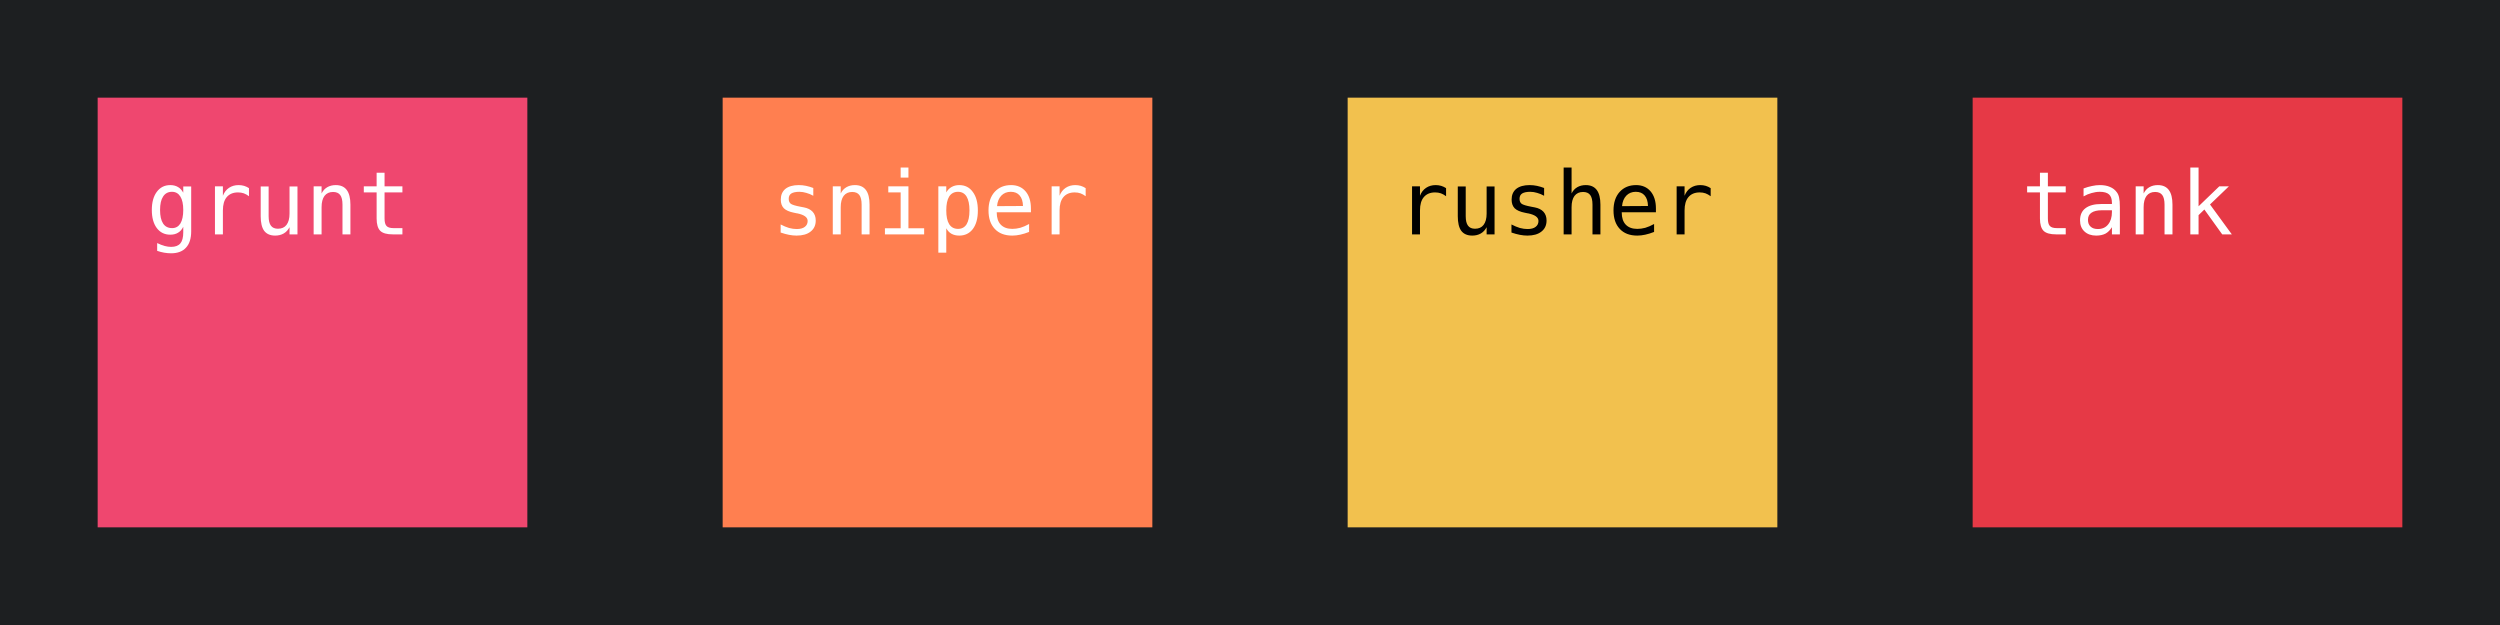
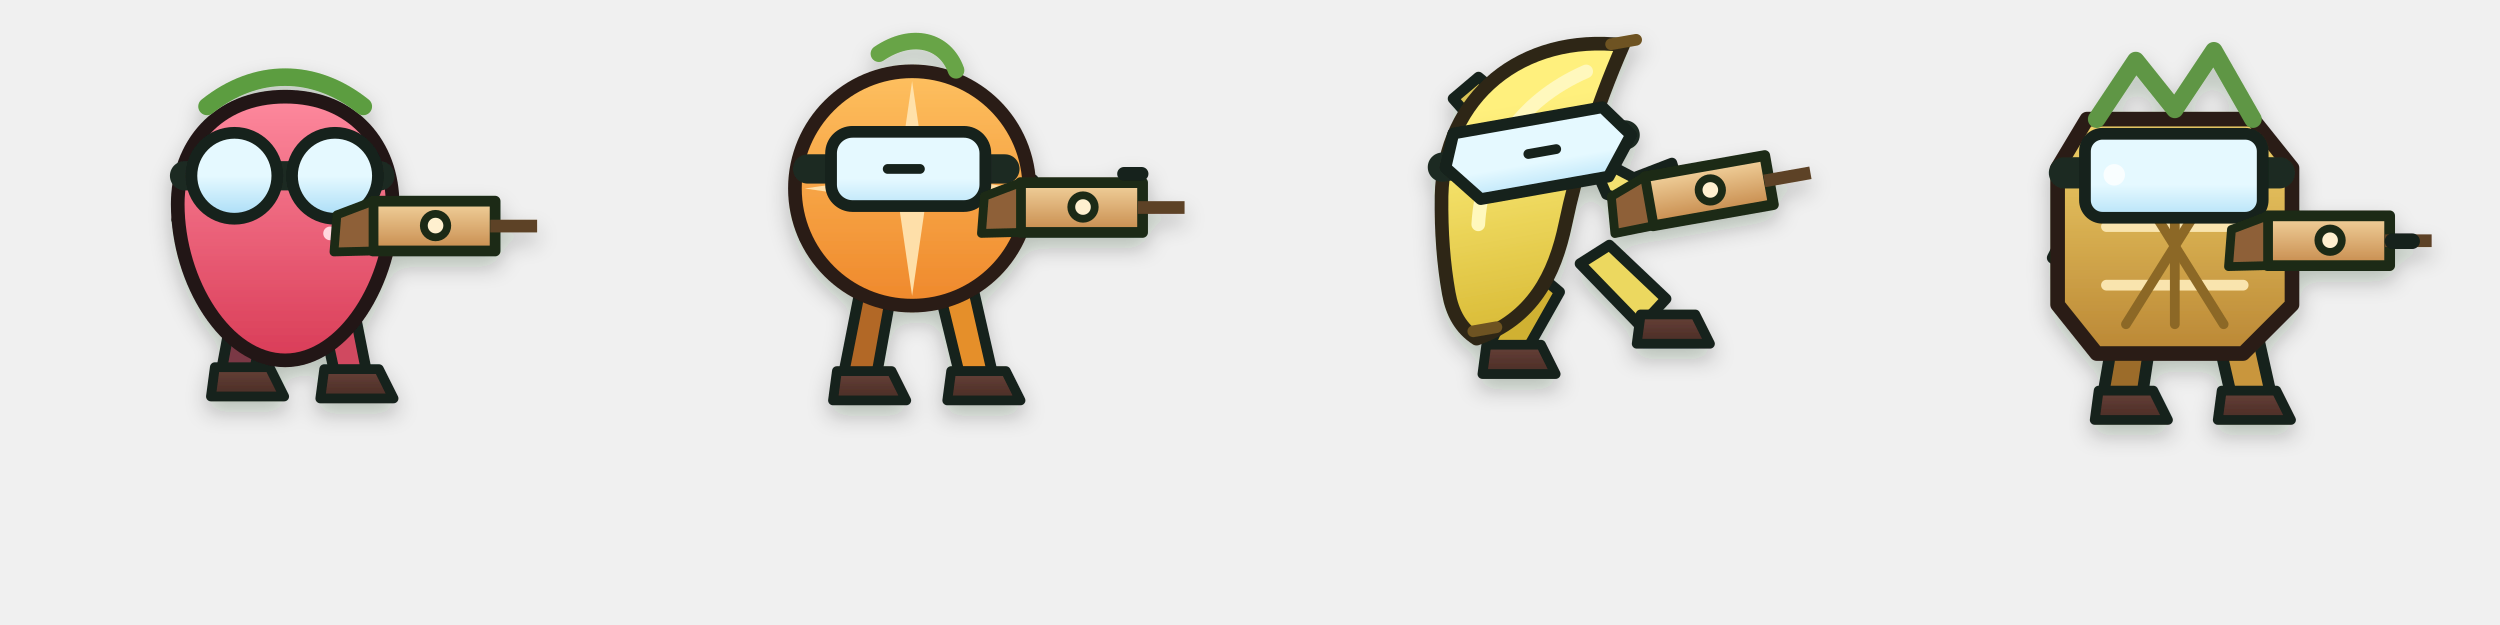
- <svg xmlns="http://www.w3.org/2000/svg" width="256" height="64" viewBox="0 0 256 64">
-   <rect width="256" height="64" fill="#1d1f21" />
-   <rect x="10" y="10" width="44" height="44" fill="#ef476f" />
-   <rect x="74" y="10" width="44" height="44" fill="#ff7f50" />
-   <rect x="138" y="10" width="44" height="44" fill="#f2c14e" />
-   <rect x="202" y="10" width="44" height="44" fill="#e63946" />
-   <text x="15" y="24" font-size="9" font-family="monospace" fill="#ffffff">grunt</text>
-   <text x="79" y="24" font-size="9" font-family="monospace" fill="#ffffff">sniper</text>
-   <text x="143" y="24" font-size="9" font-family="monospace" fill="#000000">rusher</text>
-   <text x="207" y="24" font-size="9" font-family="monospace" fill="#ffffff">tank</text>
+ <svg xmlns="http://www.w3.org/2000/svg" width="256" height="64" viewBox="0 0 256 64" fill="none">
+   <defs>
+     <filter id="softShadow" x="-20%" y="-20%" width="150%" height="150%">
+       <feDropShadow dx="0" dy="1.1" stdDeviation="1.1" flood-color="#151e17" flood-opacity="0.24" />
+     </filter>
+     <linearGradient id="berryGrad" x1="0" y1="-10" x2="0" y2="18" gradientUnits="userSpaceOnUse">
+       <stop offset="0" stop-color="#ff8ca0" />
+       <stop offset="1" stop-color="#d93c57" />
+     </linearGradient>
+     <linearGradient id="orangeGrad" x1="0" y1="-11" x2="0" y2="15" gradientUnits="userSpaceOnUse">
+       <stop offset="0" stop-color="#ffc564" />
+       <stop offset="1" stop-color="#ef882b" />
+     </linearGradient>
+     <linearGradient id="bananaGrad" x1="0" y1="-6" x2="0" y2="18" gradientUnits="userSpaceOnUse">
+       <stop offset="0" stop-color="#fff07d" />
+       <stop offset="1" stop-color="#d7b833" />
+     </linearGradient>
+     <linearGradient id="pineGrad" x1="0" y1="-8" x2="0" y2="19" gradientUnits="userSpaceOnUse">
+       <stop offset="0" stop-color="#f5d76d" />
+       <stop offset="1" stop-color="#b88433" />
+     </linearGradient>
+     <linearGradient id="lensGrad" x1="0" y1="0" x2="0" y2="8" gradientUnits="userSpaceOnUse">
+       <stop offset="0" stop-color="#e5f9ff" />
+       <stop offset="1" stop-color="#74c3ef" />
+     </linearGradient>
+     <linearGradient id="metalGrad" x1="0" y1="0" x2="0" y2="7" gradientUnits="userSpaceOnUse">
+       <stop offset="0" stop-color="#f2d29d" />
+       <stop offset="1" stop-color="#b6702e" />
+     </linearGradient>
+     <linearGradient id="bootGrad" x1="0" y1="0" x2="0" y2="4" gradientUnits="userSpaceOnUse">
+       <stop offset="0" stop-color="#674138" />
+       <stop offset="1" stop-color="#3f251f" />
+     </linearGradient>
+     <g id="berryBody">
+       <path d="M0 -9C7 -9 11 -4 11 2C11 10 6 18 0 18C-6 18 -11 10 -11 2C-11 -4 -7 -9 0 -9Z" fill="url(#berryGrad)" stroke="#241517" stroke-width="1.4" stroke-linejoin="round" />
+       <path d="M-8 -8C-3 -12 3 -12 8 -8" stroke="#5b9d41" stroke-width="1.8" stroke-linecap="round" />
+       <circle cx="-4" cy="0" r="0.7" fill="#ffd7de" />
+       <circle cx="2" cy="-1.6" r="0.7" fill="#ffd7de" />
+       <circle cx="4.6" cy="5" r="0.7" fill="#ffd7de" />
+     </g>
+     <g id="orangeBody">
+       <circle cx="0" cy="3" r="12" fill="url(#orangeGrad)" stroke="#2c1c12" stroke-width="1.4" />
+       <path d="M0 -8L1.6 3L0 14L-1.6 3Z" fill="#ffe3ae" opacity="0.95" />
+       <path d="M-11 3L0 1.4L11 3L0 4.6Z" fill="#ffe3ae" opacity="0.95" />
+       <path d="M-3.4 -10.8C0 -13.1 3.4 -12.2 4.5 -9.1" stroke="#67a447" stroke-width="1.7" stroke-linecap="round" />
+     </g>
+     <g id="bananaBody">
+       <path d="M-11 2C-9 -8 0 -13 10 -10C6 -4 3 2 1 7C-1 12 -4 16 -10 17C-11.4 15.7 -12 14 -12 11.9C-12 8.9 -11.7 5.7 -11 2Z" fill="url(#bananaGrad)" stroke="#2d2815" stroke-width="1.4" stroke-linejoin="round" />
+       <path d="M-7.8 5.5C-6.2 -1.2 -1.6 -6.2 5.8 -8" stroke="#fff8bd" stroke-width="1.4" stroke-linecap="round" />
+       <path d="M8.8 -10.3H11.4" stroke="#6e5220" stroke-width="1.2" stroke-linecap="round" />
+       <path d="M-10.2 16.2H-7.8" stroke="#6e5220" stroke-width="1.2" stroke-linecap="round" />
+     </g>
+     <g id="pineBody">
+       <path d="M-9 -6H8L12 -1V13L7 18H-8L-12 13V-1L-9 -6Z" fill="url(#pineGrad)" stroke="#2b1f14" stroke-width="1.5" stroke-linejoin="round" />
+       <path d="M-8 -6L-4 -12L0 -7L4 -13L8 -6" stroke="#5e9645" stroke-width="1.8" stroke-linecap="round" stroke-linejoin="round" />
+       <path d="M-7 -1H7" stroke="#f9e4ae" stroke-width="1.1" stroke-linecap="round" />
+       <path d="M-7 5H7" stroke="#f9e4ae" stroke-width="1.1" stroke-linecap="round" />
+       <path d="M-7 11H7" stroke="#f9e4ae" stroke-width="1.1" stroke-linecap="round" />
+       <path d="M0 -3V15" stroke="#8c6825" stroke-width="1" stroke-linecap="round" />
+       <path d="M-5 -1L5 15" stroke="#8c6825" stroke-width="1" stroke-linecap="round" />
+       <path d="M5 -1L-5 15" stroke="#8c6825" stroke-width="1" stroke-linecap="round" />
+     </g>
+     <g id="roundGoggles">
+       <path d="M-10.5 0H9.5" stroke="#1d2a22" stroke-width="3" stroke-linecap="round" />
+       <circle cx="-5.4" cy="0" r="4.4" fill="url(#lensGrad)" stroke="#16211b" stroke-width="1.2" />
+       <circle cx="4.9" cy="0" r="4.4" fill="url(#lensGrad)" stroke="#16211b" stroke-width="1.2" />
+     </g>
+     <g id="visorGoggles">
+       <path d="M-11 -1H9.2" stroke="#1d2a22" stroke-width="3" stroke-linecap="round" />
+       <rect x="-8.6" y="-4.8" width="15.8" height="7.6" rx="2.2" fill="url(#lensGrad)" stroke="#16211b" stroke-width="1.2" />
+       <path d="M-2.8 -1H0.5" stroke="#16211b" stroke-width="1" stroke-linecap="round" />
+     </g>
+     <g id="speedGoggles">
+       <path d="M-10.4 -1.2H8.6" stroke="#1d2a22" stroke-width="3" stroke-linecap="round" />
+       <path d="M-8.7 -4.4H6.8L9.2 -1.1L6.2 2.7H-7.1L-10.1 -1.1Z" fill="url(#lensGrad)" stroke="#16211b" stroke-width="1.2" stroke-linejoin="round" />
+       <path d="M-1.5 -1H1.4" stroke="#16211b" stroke-width="1" stroke-linecap="round" />
+     </g>
+     <g id="heavyVisor">
+       <path d="M-11.5 -1.2H10.5" stroke="#1d2a22" stroke-width="3.2" stroke-linecap="round" />
+       <rect x="-9.4" y="-5.2" width="18.2" height="8.6" rx="1.8" fill="url(#lensGrad)" stroke="#16211b" stroke-width="1.2" />
+       <circle cx="-6.4" cy="-1" r="1.1" fill="#ffffff" fill-opacity="0.78" />
+     </g>
+     <g id="blaster">
+       <path d="M0 0H12.5V5.1H0Z" fill="url(#metalGrad)" stroke="#1b2a16" stroke-width="1.1" stroke-linejoin="round" />
+       <path d="M12 1.9H16.8V3.2H12Z" fill="#5d4225" />
+       <path d="M-3.7 1.4L0 0V5.1L-4 5.2Z" fill="#8e6138" stroke="#1b2a16" stroke-width="0.9" stroke-linejoin="round" />
+       <circle cx="6.4" cy="2.5" r="1.2" fill="#fff0cf" stroke="#1b2a16" stroke-width="0.8" />
+     </g>
+     <g id="boot">
+       <path d="M0 0H5.6L7.1 3H-0.4Z" fill="url(#bootGrad)" stroke="#16211b" stroke-width="1" stroke-linejoin="round" />
+     </g>
+   </defs>
+   <g transform="translate(0 0)" filter="url(#softShadow)">
+     <path d="M24.8 26.5L22.7 37.8H26.1L28.1 26.7Z" fill="#7a3944" stroke="#16211b" stroke-width="1.1" stroke-linejoin="round" />
+     <use href="#boot" transform="translate(22 37.6)" />
+     <path d="M31.8 26.8L34.2 37.9H37.5L35.3 26.8Z" fill="#d04a61" stroke="#16211b" stroke-width="1.1" stroke-linejoin="round" />
+     <use href="#boot" transform="translate(33.2 37.8)" />
+     <path d="M20.8 16.9L18.1 22.5L21 24.5L24 20.1L28.5 21.5L27.8 24.5L30.7 25.3L32 19.4L26.8 16.6Z" fill="#a6404f" stroke="#16211b" stroke-width="1.1" stroke-linejoin="round" />
+     <path d="M33.5 17.6L38.6 20.8L36.4 23.4L31.4 21.2Z" fill="#dd5a70" stroke="#16211b" stroke-width="1.1" stroke-linejoin="round" />
+     <use href="#berryBody" transform="translate(29.2 18.9)" />
+     <use href="#roundGoggles" transform="translate(29.4 18)" />
+     <use href="#blaster" transform="translate(38.2 20.6)" />
+   </g>
+   <g transform="translate(64 0)" filter="url(#softShadow)">
+     <path d="M24.6 27L22.4 38.2H25.8L27.8 27.1Z" fill="#b26726" stroke="#16211b" stroke-width="1.1" stroke-linejoin="round" />
+     <use href="#boot" transform="translate(21.7 38)" />
+     <path d="M31.5 27L34.2 38.1H37.6L35.1 27.1Z" fill="#e58f2b" stroke="#16211b" stroke-width="1.1" stroke-linejoin="round" />
+     <use href="#boot" transform="translate(33.4 38)" />
+     <path d="M20.7 18.6L18.4 24.4L21.1 26.2L23.7 21.6L28.2 22.4L27.6 25.6L30.6 26.1L31.4 20.1L26.3 17.9Z" fill="#cb7b26" stroke="#16211b" stroke-width="1.1" stroke-linejoin="round" />
+     <path d="M33.2 18.2L37.6 19.9L41.8 18.4L42.8 21.3L38.9 23.4L34.2 22.5Z" fill="#ef9d37" stroke="#16211b" stroke-width="1.1" stroke-linejoin="round" />
+     <use href="#orangeBody" transform="translate(29.4 16.3)" />
+     <use href="#visorGoggles" transform="translate(29.7 18.3)" />
+     <use href="#blaster" transform="translate(40.5 18.7)" />
+     <rect x="50.4" y="17.1" width="3.2" height="1.4" rx="0.7" fill="#16211b" />
+   </g>
+   <g transform="translate(128 0)" filter="url(#softShadow)">
+     <path d="M28.5 27.2L24.6 35.2L27.8 36.8L31.7 29.9Z" fill="#d0b133" stroke="#16211b" stroke-width="1.1" stroke-linejoin="round" />
+     <use href="#boot" transform="translate(24.2 35.3)" />
+     <path d="M33.8 27L40 33.4L42.6 30.6L36.8 25.1Z" fill="#ecd85e" stroke="#16211b" stroke-width="1.1" stroke-linejoin="round" />
+     <use href="#boot" transform="translate(40 32.2)" />
+     <path d="M24.7 14.5L20.8 10.1L23.4 7.9L27.3 11.2L30.8 12.3L29.7 15L26.5 14.8Z" fill="#d9c355" stroke="#16211b" stroke-width="1.1" stroke-linejoin="round" />
+     <path d="M34.7 15.8L39.3 18.2L43.2 16.7L44 19.4L40.6 21.4L36.5 19.9Z" fill="#f4e170" stroke="#16211b" stroke-width="1.1" stroke-linejoin="round" />
+     <g transform="translate(30.1 16.2) rotate(-10)">
+       <use href="#bananaBody" />
+       <use href="#speedGoggles" transform="translate(0 0.3)" />
+     </g>
+     <use href="#blaster" transform="translate(40.4 18.1) rotate(-10 0 0)" />
+   </g>
+   <g transform="translate(192 0)" filter="url(#softShadow)">
+     <path d="M25.5 28L23.4 40.2H27.4L29.2 28.2Z" fill="#9c6c2b" stroke="#16211b" stroke-width="1.2" stroke-linejoin="round" />
+     <use href="#boot" transform="translate(22.9 40)" />
+     <path d="M33.6 28L36.4 40.2H40.5L37.8 28.1Z" fill="#c9963d" stroke="#16211b" stroke-width="1.2" stroke-linejoin="round" />
+     <use href="#boot" transform="translate(35.5 40)" />
+     <path d="M21.7 19.5L18.2 26.4L21.3 28.4L24.8 23.1L29.4 24.5L28.4 28L31.6 29L33.7 21.6L28 18.8Z" fill="#b58334" stroke="#16211b" stroke-width="1.2" stroke-linejoin="round" />
+     <path d="M34.9 20.1L41.6 23.1L39.1 26.2L32.8 23.4Z" fill="#d7aa4a" stroke="#16211b" stroke-width="1.2" stroke-linejoin="round" />
+     <use href="#pineBody" transform="translate(30.7 18.2)" />
+     <use href="#heavyVisor" transform="translate(30.9 18.9)" />
+     <use href="#blaster" transform="translate(40.2 22.1)" />
+     <rect x="52.2" y="23.9" width="3.6" height="1.6" rx="0.8" fill="#16211b" />
+   </g>
</svg>
